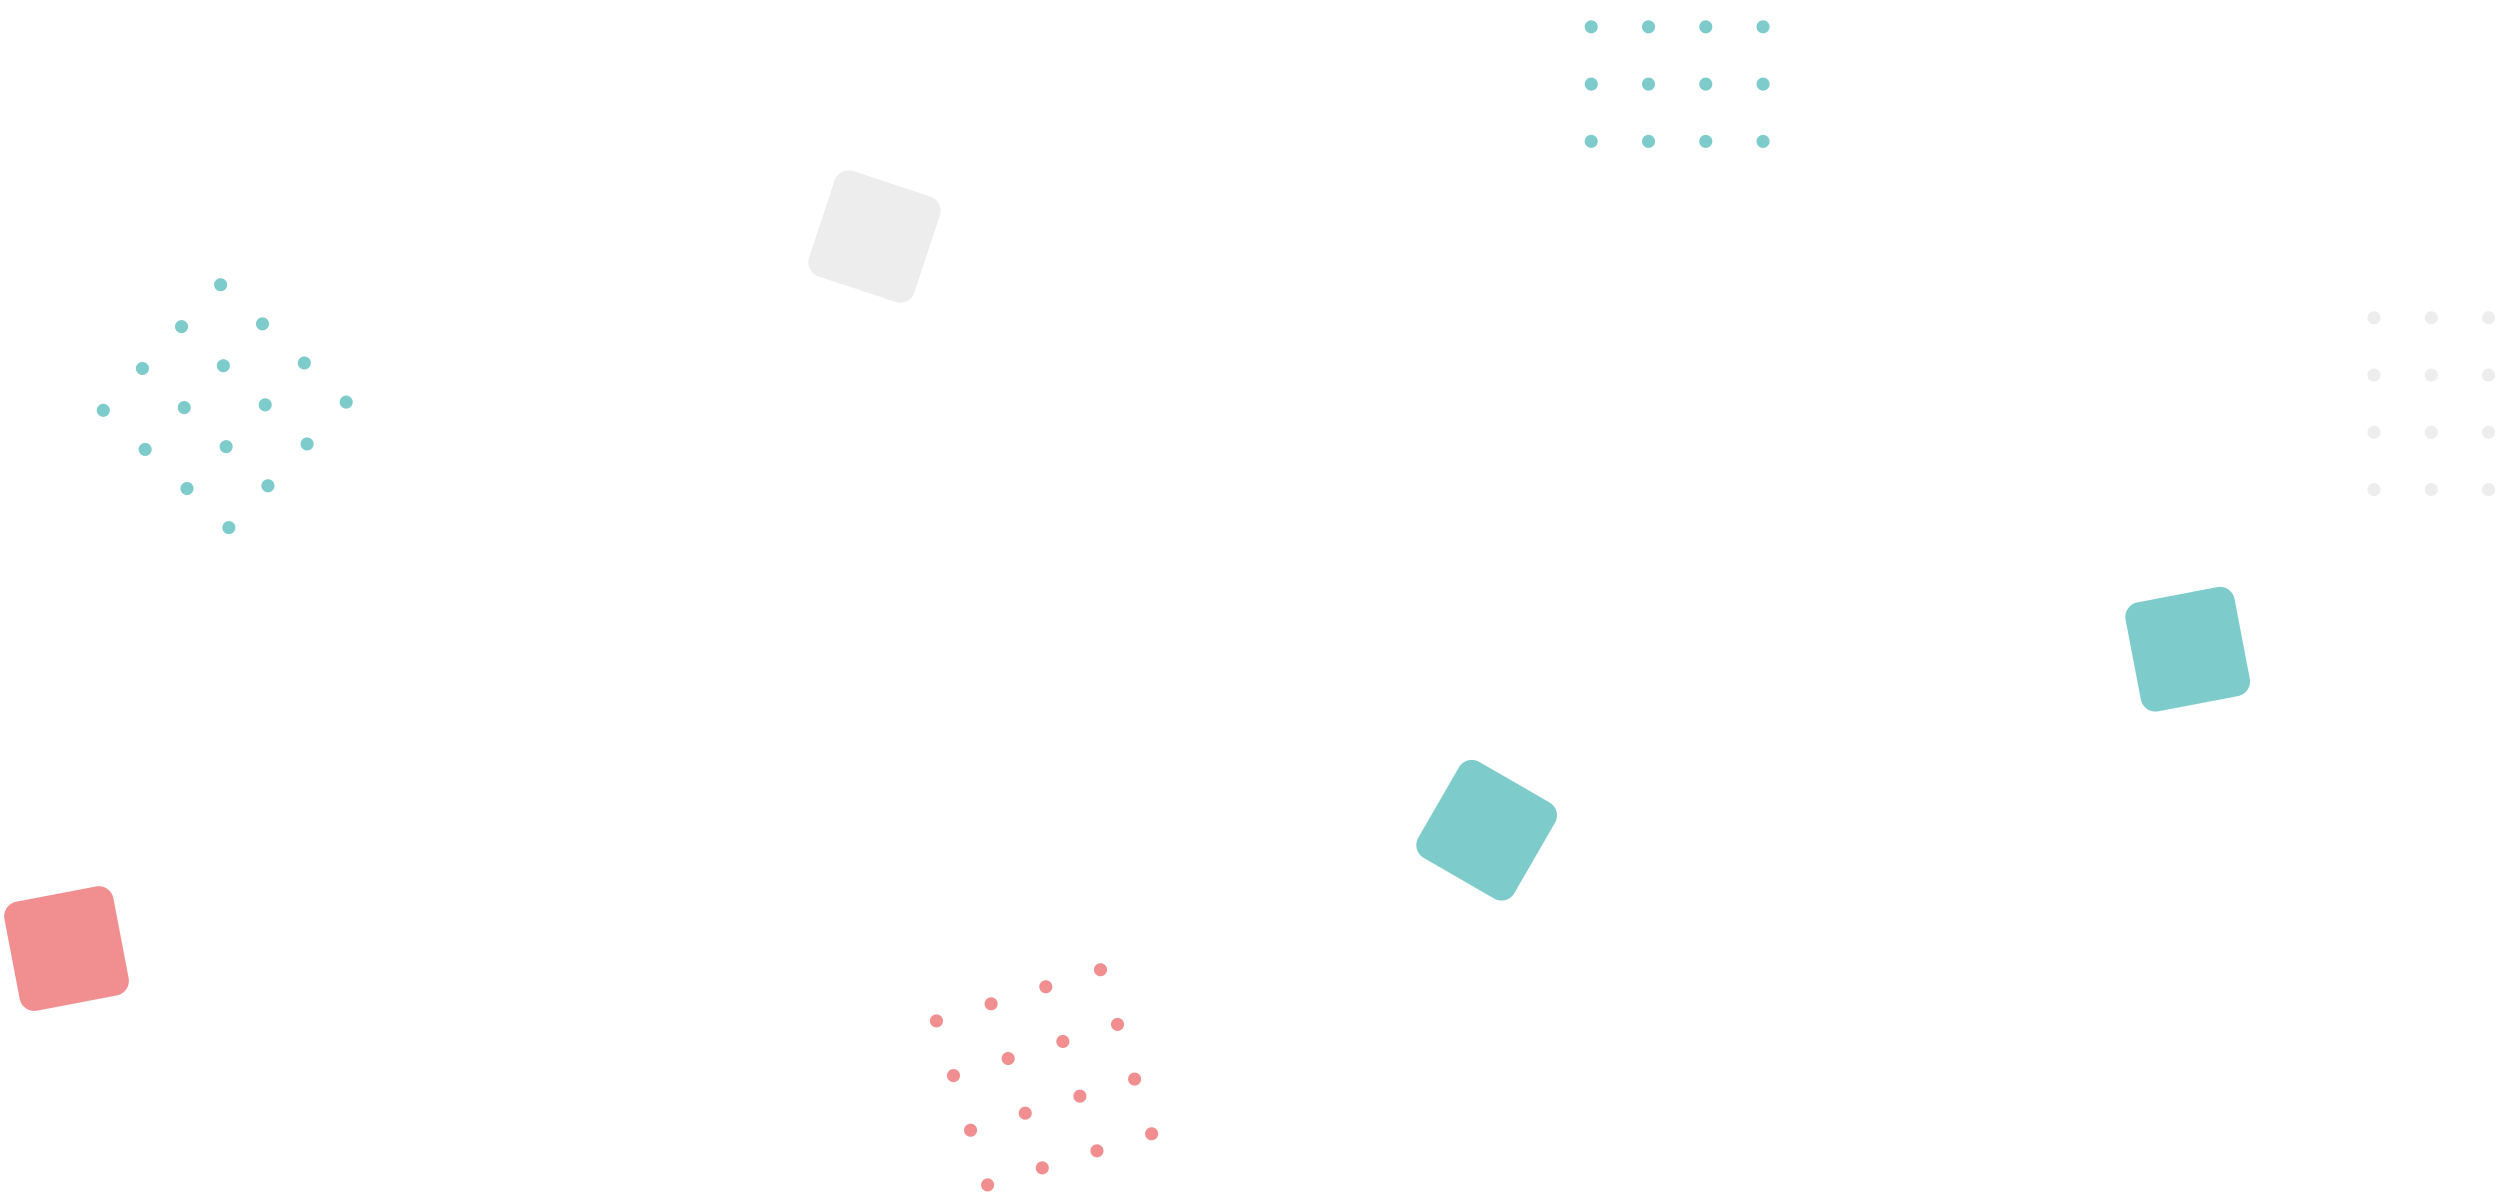
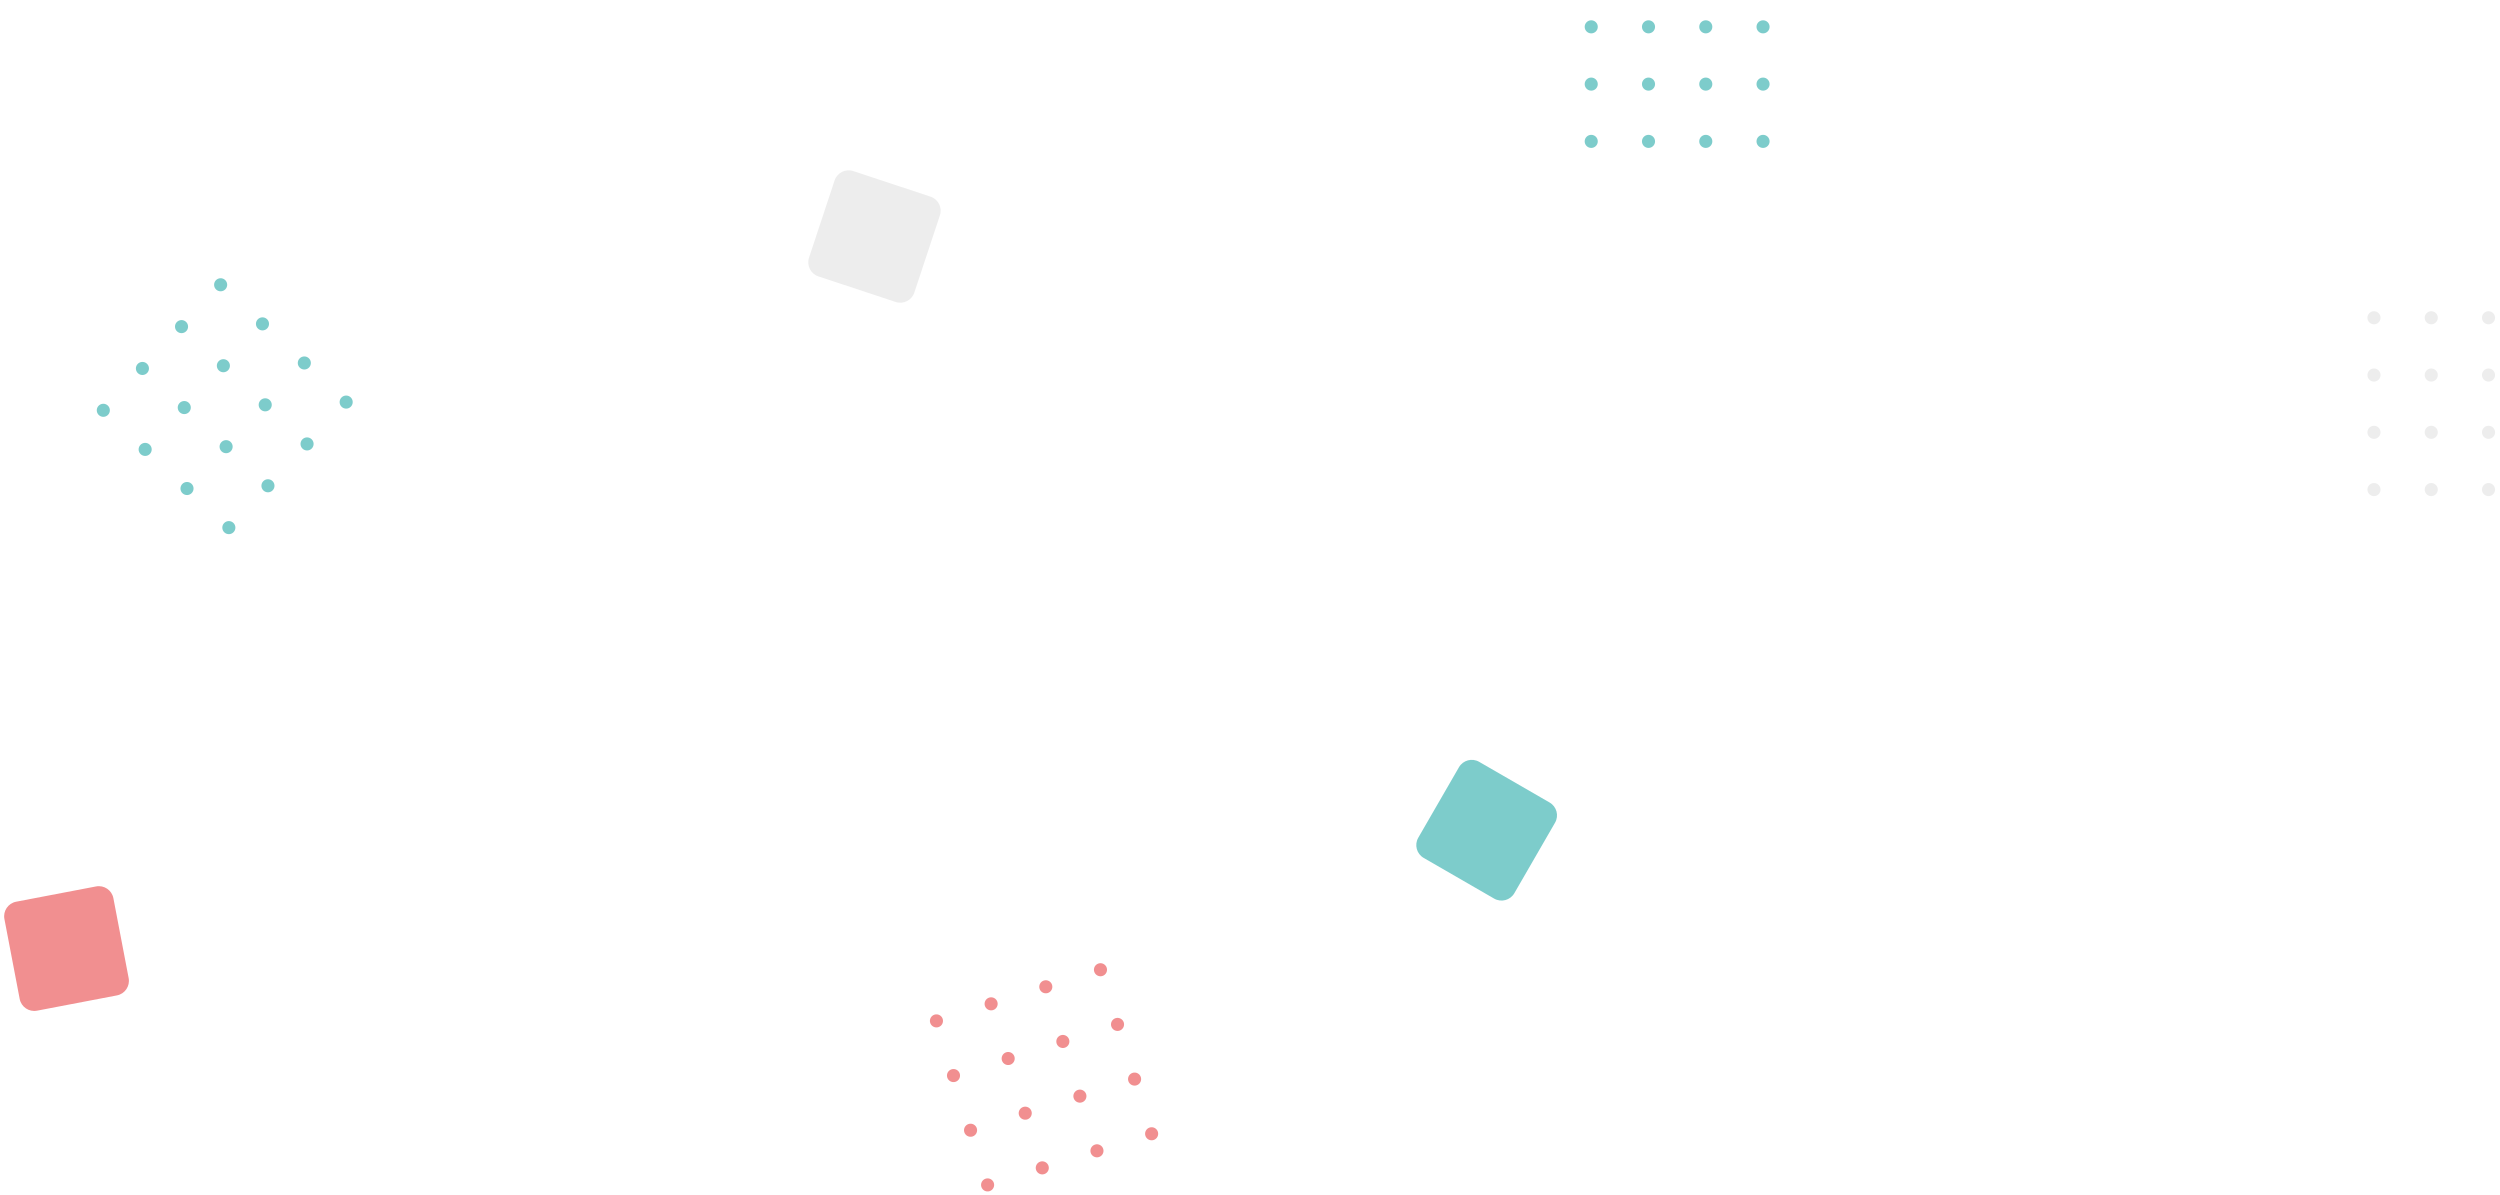
- <svg xmlns="http://www.w3.org/2000/svg" width="1352" height="646" viewBox="0 0 1352 646" fill="none">
+ <svg xmlns="http://www.w3.org/2000/svg" className="Shapes" width="1352" height="646" viewBox="0 0 1352 646" fill="none">
  <ellipse cx="119.321" cy="154.003" rx="3.54" ry="3.54" transform="rotate(43.0626 119.321 154.003)" fill="#7DCCCB" />
  <ellipse cx="141.951" cy="175.152" rx="3.54" ry="3.54" transform="rotate(43.0626 141.951 175.152)" fill="#7DCCCB" />
  <ellipse cx="164.579" cy="196.3" rx="3.54" ry="3.54" transform="rotate(43.0626 164.579 196.3)" fill="#7DCCCB" />
  <ellipse cx="143.431" cy="218.93" rx="3.54" ry="3.54" transform="rotate(43.0626 143.431 218.93)" fill="#7DCCCB" />
  <ellipse cx="120.801" cy="197.781" rx="3.54" ry="3.54" transform="rotate(43.0626 120.801 197.781)" fill="#7DCCCB" />
  <ellipse cx="98.172" cy="176.633" rx="3.54" ry="3.54" transform="rotate(43.0626 98.1722 176.633)" fill="#7DCCCB" />
  <ellipse cx="122.283" cy="241.559" rx="3.54" ry="3.54" transform="rotate(43.0626 122.283 241.559)" fill="#7DCCCB" />
  <ellipse cx="187.209" cy="217.449" rx="3.54" ry="3.54" transform="rotate(43.0626 187.209 217.449)" fill="#7DCCCB" />
  <ellipse cx="166.06" cy="240.078" rx="3.54" ry="3.54" transform="rotate(43.0626 166.06 240.078)" fill="#7DCCCB" />
  <ellipse cx="144.911" cy="262.708" rx="3.54" ry="3.54" transform="rotate(43.0626 144.911 262.708)" fill="#7DCCCB" />
  <ellipse cx="99.653" cy="220.411" rx="3.54" ry="3.54" transform="rotate(43.0626 99.6526 220.411)" fill="#7DCCCB" />
  <ellipse cx="77.024" cy="199.262" rx="3.54" ry="3.54" transform="rotate(43.0626 77.0237 199.262)" fill="#7DCCCB" />
  <ellipse cx="101.134" cy="264.189" rx="3.54" ry="3.54" transform="rotate(43.0626 101.134 264.189)" fill="#7DCCCB" />
  <ellipse cx="123.763" cy="285.337" rx="3.54" ry="3.54" transform="rotate(43.0626 123.763 285.337)" fill="#7DCCCB" />
  <ellipse cx="78.504" cy="243.04" rx="3.54" ry="3.54" transform="rotate(43.0626 78.5042 243.04)" fill="#7DCCCB" />
  <ellipse cx="55.875" cy="221.892" rx="3.54" ry="3.54" transform="rotate(43.0626 55.8753 221.892)" fill="#7DCCCB" />
  <ellipse cx="953.46" cy="14.513" rx="3.54" ry="3.54" transform="rotate(90 953.46 14.5134)" fill="#7DCCCB" />
  <ellipse cx="953.46" cy="45.487" rx="3.54" ry="3.54" transform="rotate(90 953.46 45.4868)" fill="#7DCCCB" />
  <ellipse cx="922.487" cy="45.487" rx="3.54" ry="3.54" transform="rotate(90 922.487 45.4867)" fill="#7DCCCB" />
  <ellipse cx="922.487" cy="14.513" rx="3.54" ry="3.54" transform="rotate(90 922.487 14.5133)" fill="#7DCCCB" />
  <ellipse cx="891.513" cy="45.487" rx="3.54" ry="3.54" transform="rotate(90 891.513 45.4867)" fill="#7DCCCB" />
  <ellipse cx="953.46" cy="76.46" rx="3.54" ry="3.54" transform="rotate(90 953.46 76.4603)" fill="#7DCCCB" />
  <ellipse cx="922.487" cy="76.46" rx="3.54" ry="3.54" transform="rotate(90 922.487 76.4601)" fill="#7DCCCB" />
  <ellipse cx="891.513" cy="76.46" rx="3.54" ry="3.54" transform="rotate(90 891.513 76.4601)" fill="#7DCCCB" />
  <ellipse cx="891.513" cy="14.513" rx="3.54" ry="3.54" transform="rotate(90 891.513 14.5132)" fill="#7DCCCB" />
  <ellipse cx="860.539" cy="45.487" rx="3.54" ry="3.54" transform="rotate(90 860.539 45.4866)" fill="#7DCCCB" />
  <ellipse cx="860.539" cy="76.46" rx="3.54" ry="3.54" transform="rotate(90 860.539 76.46)" fill="#7DCCCB" />
  <ellipse cx="860.54" cy="14.513" rx="3.54" ry="3.54" transform="rotate(90 860.54 14.5132)" fill="#7DCCCB" />
  <ellipse cx="595.138" cy="524.434" rx="3.54" ry="3.54" transform="rotate(72.679 595.138 524.434)" fill="#F18F90" />
  <ellipse cx="604.361" cy="554.002" rx="3.54" ry="3.54" transform="rotate(72.679 604.361 554.002)" fill="#F18F90" />
  <ellipse cx="613.583" cy="583.571" rx="3.54" ry="3.54" transform="rotate(72.679 613.583 583.571)" fill="#F18F90" />
  <ellipse cx="584.013" cy="592.792" rx="3.54" ry="3.54" transform="rotate(72.679 584.013 592.792)" fill="#F18F90" />
  <ellipse cx="574.792" cy="563.224" rx="3.54" ry="3.54" transform="rotate(72.679 574.792 563.224)" fill="#F18F90" />
  <ellipse cx="565.571" cy="533.655" rx="3.54" ry="3.54" transform="rotate(72.679 565.571 533.655)" fill="#F18F90" />
  <ellipse cx="554.445" cy="602.014" rx="3.54" ry="3.54" transform="rotate(72.679 554.445 602.014)" fill="#F18F90" />
  <ellipse cx="622.804" cy="613.14" rx="3.54" ry="3.54" transform="rotate(72.679 622.804 613.14)" fill="#F18F90" />
  <ellipse cx="593.235" cy="622.361" rx="3.54" ry="3.54" transform="rotate(72.679 593.235 622.361)" fill="#F18F90" />
  <ellipse cx="563.667" cy="631.583" rx="3.54" ry="3.54" transform="rotate(72.679 563.667 631.583)" fill="#F18F90" />
  <ellipse cx="545.223" cy="572.445" rx="3.54" ry="3.54" transform="rotate(72.679 545.223 572.445)" fill="#F18F90" />
  <ellipse cx="536.002" cy="542.876" rx="3.54" ry="3.54" transform="rotate(72.679 536.002 542.876)" fill="#F18F90" />
  <ellipse cx="524.876" cy="611.235" rx="3.54" ry="3.54" transform="rotate(72.679 524.876 611.235)" fill="#F18F90" />
  <ellipse cx="534.097" cy="640.804" rx="3.54" ry="3.54" transform="rotate(72.679 534.097 640.804)" fill="#F18F90" />
  <ellipse cx="515.655" cy="581.667" rx="3.54" ry="3.54" transform="rotate(72.679 515.655 581.667)" fill="#F18F90" />
  <ellipse cx="506.433" cy="552.098" rx="3.54" ry="3.54" transform="rotate(72.679 506.433 552.098)" fill="#F18F90" />
  <ellipse cx="1283.85" cy="171.849" rx="3.54" ry="3.54" fill="#EDEDED" />
  <ellipse cx="1314.82" cy="171.848" rx="3.54" ry="3.54" fill="#EDEDED" />
  <ellipse cx="1345.79" cy="171.848" rx="3.54" ry="3.54" fill="#EDEDED" />
  <ellipse cx="1345.79" cy="202.821" rx="3.54" ry="3.54" fill="#EDEDED" />
  <ellipse cx="1314.82" cy="202.821" rx="3.54" ry="3.54" fill="#EDEDED" />
  <ellipse cx="1283.85" cy="202.821" rx="3.54" ry="3.54" fill="#EDEDED" />
  <ellipse cx="1345.79" cy="233.795" rx="3.54" ry="3.54" fill="#EDEDED" />
  <ellipse cx="1314.82" cy="233.795" rx="3.54" ry="3.54" fill="#EDEDED" />
  <ellipse cx="1283.85" cy="233.795" rx="3.54" ry="3.54" fill="#EDEDED" />
  <ellipse cx="1345.79" cy="264.768" rx="3.54" ry="3.54" fill="#EDEDED" />
  <ellipse cx="1314.82" cy="264.768" rx="3.54" ry="3.54" fill="#EDEDED" />
  <ellipse cx="1283.85" cy="264.768" rx="3.54" ry="3.54" fill="#EDEDED" />
  <rect x="453.859" y="90" width="60" height="60" rx="8" transform="rotate(18.3199 453.859 90)" fill="#EDEDED" />
  <rect x="793" y="408" width="60" height="60" rx="8" transform="rotate(30 793 408)" fill="#7DCCCB" />
  <rect x="0.883" y="489.146" width="60" height="60" rx="8" transform="rotate(-10.8201 0.882812 489.146)" fill="#F18F90" />
-   <rect x="1148" y="327.264" width="60" height="60" rx="8" transform="rotate(-10.8201 1148 327.264)" fill="#7DCCCB" />
</svg>
